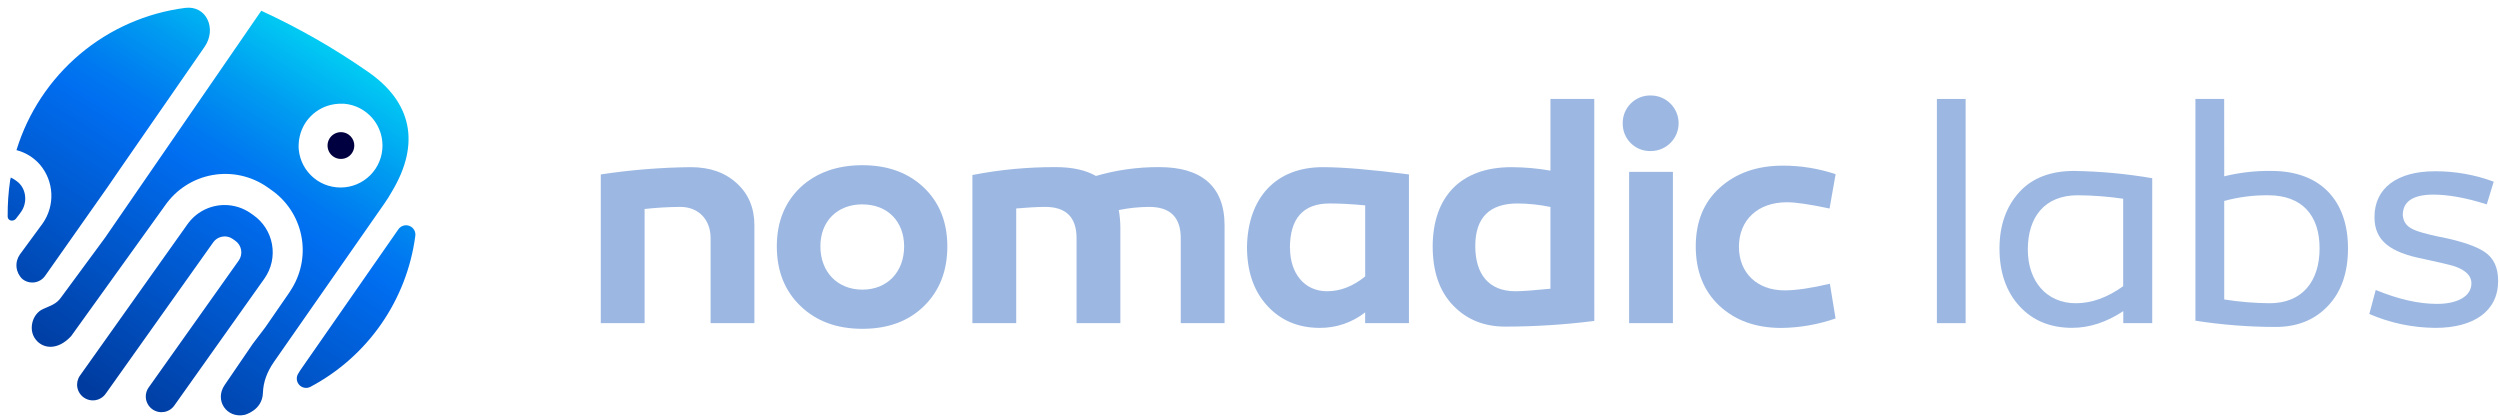
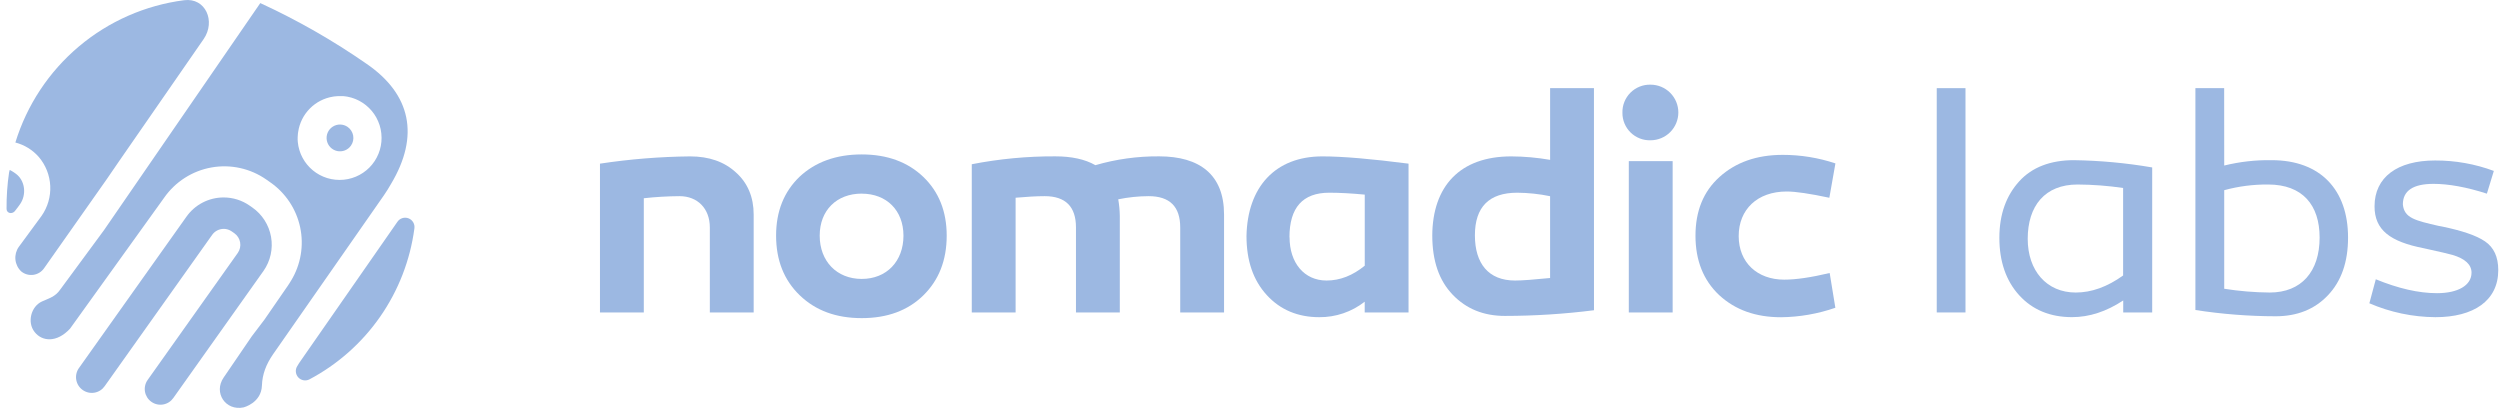
- <svg xmlns="http://www.w3.org/2000/svg" width="325" height="54" viewBox="0 0 325 54" fill="none">
-   <path d="M95.776 23.822C97.292 25.179 98.073 27.026 98.073 29.282V42.008H92.377V30.967C92.377 28.504 90.777 26.898 88.439 26.898C86.889 26.909 85.34 26.999 83.798 27.169V42.008H78.103V22.675C81.975 22.087 85.884 21.772 89.801 21.731C92.285 21.731 94.257 22.426 95.776 23.822Z" fill="#9CB8E2" />
-   <path d="M120.116 24.398C122.129 26.329 123.154 28.873 123.154 32.033C123.154 35.236 122.129 37.821 120.116 39.793C118.104 41.764 115.438 42.746 112.112 42.746C108.787 42.746 106.118 41.762 104.065 39.784C102.012 37.807 100.986 35.228 100.986 32.025C100.986 28.865 102.012 26.329 104.021 24.389C106.075 22.461 108.784 21.476 112.11 21.476C115.435 21.476 118.104 22.469 120.116 24.398ZM112.112 26.567C108.857 26.567 106.652 28.737 106.652 32.027C106.652 35.352 108.868 37.653 112.112 37.653C115.356 37.653 117.537 35.352 117.537 32.027C117.529 28.751 115.353 26.573 112.112 26.573V26.567Z" fill="#9CB8E2" />
-   <path d="M159.193 29.282V42.009H153.497V30.967C153.497 28.255 152.141 26.898 149.39 26.898C148.065 26.904 146.743 27.041 145.444 27.308C145.568 28.025 145.636 28.75 145.647 29.478V42.009H139.951V30.967C139.951 28.255 138.595 26.898 135.883 26.898C134.776 26.898 133.545 26.98 132.107 27.102V42.009H126.412V22.751C129.985 22.052 133.619 21.709 137.261 21.726C139.355 21.726 141.118 22.095 142.474 22.873C145.167 22.088 147.96 21.702 150.765 21.726C155.992 21.731 159.193 24.069 159.193 29.282Z" fill="#9CB8E2" />
-   <path d="M183.164 22.675V42.008H177.468V40.612C175.783 41.933 173.699 42.643 171.558 42.624C168.808 42.624 166.508 41.68 164.742 39.749C162.976 37.818 162.108 35.276 162.108 32.073C162.23 25.713 165.843 21.731 171.96 21.731C174.628 21.731 178.363 22.059 183.164 22.675ZM167.704 32.239C167.704 35.564 169.603 37.861 172.507 37.861C174.27 37.861 175.914 37.205 177.474 35.933V26.697C175.708 26.532 174.189 26.451 172.863 26.451C169.416 26.451 167.692 28.38 167.69 32.239H167.704Z" fill="#9CB8E2" />
-   <path d="M207.26 41.721C203.421 42.209 199.554 42.455 195.684 42.459C192.934 42.459 190.677 41.556 188.903 39.709C187.129 37.861 186.248 35.317 186.248 31.992C186.288 25.629 189.817 21.731 196.508 21.731C198.202 21.738 199.891 21.889 201.559 22.181V12.865H207.255L207.26 41.721ZM191.786 31.992C191.786 35.645 193.549 37.861 196.999 37.861C197.943 37.861 199.462 37.739 201.556 37.533V26.904C200.151 26.613 198.721 26.461 197.287 26.451C193.633 26.451 191.786 28.298 191.786 31.992Z" fill="#9CB8E2" />
-   <path d="M210.954 16.065C210.942 15.582 211.027 15.101 211.207 14.652C211.386 14.203 211.654 13.796 211.996 13.454C212.338 13.112 212.746 12.843 213.195 12.664C213.644 12.485 214.125 12.399 214.608 12.412C215.566 12.412 216.485 12.793 217.162 13.47C217.84 14.148 218.221 15.066 218.221 16.025C218.221 16.983 217.84 17.902 217.162 18.579C216.485 19.257 215.566 19.637 214.608 19.637C214.131 19.652 213.656 19.571 213.211 19.398C212.766 19.225 212.361 18.963 212.02 18.63C211.679 18.296 211.409 17.897 211.225 17.456C211.042 17.016 210.95 16.543 210.954 16.065ZM217.48 42.009H211.784V22.347H217.48V42.009Z" fill="#9CB8E2" />
-   <path d="M237.842 27.107C235.295 26.565 233.448 26.293 232.3 26.293C228.481 26.293 226.062 28.634 226.062 32.081C226.062 35.529 228.484 37.747 231.975 37.747C233.49 37.747 235.46 37.46 237.885 36.885L238.623 41.401C236.354 42.188 233.972 42.604 231.571 42.632C228.286 42.632 225.62 41.688 223.526 39.757C221.473 37.829 220.448 35.244 220.448 32.041C220.448 28.837 221.473 26.293 223.567 24.406C225.661 22.518 228.37 21.533 231.777 21.533C234.106 21.53 236.421 21.905 238.631 22.643L237.842 27.107Z" fill="#9CB8E2" />
-   <path d="M255.531 42.008H251.796V12.865H255.531V42.008Z" fill="#9CB8E2" />
-   <path d="M279.79 23.166V42.008H276.026V40.449C273.856 41.884 271.632 42.619 269.375 42.619C266.543 42.619 264.243 41.675 262.521 39.787C260.799 37.899 259.933 35.393 259.933 32.315C259.933 29.236 260.837 26.82 262.51 24.973C264.184 23.125 266.614 22.222 269.611 22.222C273.023 22.273 276.427 22.589 279.79 23.166ZM263.617 32.445C263.617 36.589 266.079 39.421 269.855 39.421C271.906 39.421 273.958 38.682 276.012 37.205V25.835C274.054 25.548 272.078 25.398 270.099 25.385C265.835 25.385 263.617 28.176 263.617 32.445Z" fill="#9CB8E2" />
-   <path d="M289.15 22.919C291.164 22.422 293.233 22.188 295.307 22.222C301.668 22.222 305.24 26.082 305.24 32.279C305.24 35.439 304.377 37.946 302.611 39.793C300.89 41.601 298.63 42.505 295.831 42.505C292.34 42.5 288.854 42.228 285.405 41.691V12.865H289.142L289.15 22.919ZM289.15 26.122V38.93C291.105 39.24 293.081 39.404 295.06 39.421C299.205 39.421 301.546 36.671 301.546 32.279C301.546 28.051 299.33 25.385 294.854 25.385C292.928 25.368 291.009 25.616 289.15 26.122Z" fill="#9CB8E2" />
-   <path d="M308.844 37.699C311.76 38.889 314.386 39.505 316.808 39.505C319.477 39.505 321.283 38.518 321.283 36.836C321.283 35.811 320.469 35.03 318.82 34.536C318.408 34.413 317.177 34.127 315.126 33.676C310.692 32.814 308.682 31.295 308.682 28.216C308.682 24.441 311.635 22.263 316.547 22.263C319.153 22.252 321.74 22.712 324.183 23.619L323.279 26.573C320.61 25.713 318.272 25.301 316.344 25.301C313.675 25.301 312.362 26.204 312.362 27.97C312.525 29.735 313.963 30.064 317 30.761L317.451 30.842C320.038 31.384 321.885 31.992 323.033 32.773C324.18 33.554 324.758 34.783 324.758 36.508C324.758 40.49 321.557 42.624 316.588 42.624C313.636 42.602 310.719 41.988 308.009 40.818L308.844 37.699Z" fill="#9CB8E2" />
-   <path d="M45.316 17.492C45.033 17.295 44.699 17.186 44.354 17.179C44.01 17.172 43.671 17.268 43.381 17.454C43.091 17.64 42.862 17.907 42.724 18.223C42.587 18.539 42.545 18.888 42.606 19.227C42.667 19.567 42.827 19.88 43.066 20.128C43.305 20.376 43.612 20.548 43.949 20.622C44.285 20.695 44.636 20.667 44.957 20.541C45.277 20.415 45.553 20.197 45.75 19.914C46.013 19.535 46.115 19.067 46.034 18.613C45.953 18.159 45.694 17.756 45.316 17.492Z" fill="#000040" />
-   <path d="M37.985 37.446C37.906 37.579 37.828 37.718 37.741 37.84C37.825 37.709 37.909 37.579 37.985 37.446Z" fill="url(#paint0_linear_3658_11078)" />
-   <path d="M51.774 29.83L39.24 47.84L38.969 48.239C38.914 48.319 38.865 48.402 38.82 48.488L38.779 48.551C38.633 48.774 38.565 49.04 38.585 49.306C38.605 49.573 38.713 49.825 38.892 50.024C39.07 50.223 39.309 50.357 39.572 50.406C39.835 50.455 40.106 50.416 40.344 50.295C44.015 48.35 47.168 45.557 49.541 42.148C51.914 38.739 53.438 34.813 53.987 30.695C54.032 30.421 53.981 30.14 53.844 29.898C53.706 29.656 53.489 29.469 53.23 29.368C52.971 29.267 52.686 29.258 52.421 29.342C52.156 29.426 51.927 29.598 51.774 29.83Z" fill="url(#paint1_linear_3658_11078)" />
-   <path d="M2.055 28.452C2.269 28.216 2.765 27.503 2.765 27.503C3.552 26.358 3.438 24.699 2.426 23.757C2.118 23.487 1.775 23.259 1.407 23.079C1.372 23.191 1.344 23.304 1.322 23.418C1.092 24.981 0.983 26.559 0.997 28.138C0.997 28.699 1.675 28.867 2.055 28.452Z" fill="url(#paint2_linear_3658_11078)" />
-   <path d="M5.185 21.392C6.085 22.448 6.609 23.773 6.674 25.159C6.739 26.545 6.342 27.913 5.545 29.049L2.586 33.077C2.247 33.556 2.091 34.141 2.148 34.725C2.204 35.31 2.47 35.854 2.895 36.258C3.114 36.439 3.367 36.573 3.64 36.65C3.913 36.727 4.199 36.747 4.479 36.708C4.76 36.668 5.03 36.571 5.271 36.422C5.512 36.272 5.719 36.075 5.879 35.841L14.043 24.24L15.573 22.008L26.609 6.07C28.196 3.76 26.856 0.673 24.076 1.026C19.03 1.674 14.277 3.763 10.388 7.042C6.498 10.321 3.635 14.652 2.141 19.515C3.322 19.821 4.382 20.475 5.185 21.392Z" fill="url(#paint3_linear_3658_11078)" />
-   <path d="M47.798 9.306C43.428 6.269 38.8 3.623 33.965 1.4L13.65 30.913L7.954 38.643C7.325 39.559 6.522 39.747 5.592 40.172C4.165 40.823 3.655 42.885 4.626 44.113L4.661 44.16C5.602 45.353 7.504 45.581 9.245 43.701L21.475 26.687C22.191 25.66 23.102 24.785 24.157 24.11C25.212 23.436 26.389 22.976 27.621 22.757C28.854 22.537 30.117 22.563 31.34 22.832C32.562 23.101 33.72 23.608 34.746 24.324L35.289 24.707C37.269 26.092 38.648 28.178 39.148 30.543C39.648 32.907 39.23 35.373 37.979 37.441C37.903 37.574 37.819 37.712 37.735 37.834C37.703 37.88 37.675 37.932 37.643 37.978L37.608 38.03L37.578 38.076L34.497 42.54L32.869 44.683L29.205 50.051C27.849 52.023 29.454 54.428 31.798 53.932C31.798 53.932 34.103 53.354 34.179 51.09C34.228 49.625 34.722 48.342 35.617 47.04L50.025 26.38C50.364 25.889 50.665 25.404 50.939 24.918C54.701 18.65 53.532 13.25 47.798 9.306ZM44.291 24.376C44.103 24.377 43.916 24.367 43.729 24.349C43.667 24.349 43.61 24.33 43.55 24.322C43.426 24.305 43.304 24.292 43.184 24.267C43.111 24.254 43.041 24.232 42.967 24.213C42.894 24.194 42.758 24.164 42.658 24.134C42.558 24.105 42.512 24.08 42.438 24.056C42.365 24.031 42.246 23.991 42.151 23.95C42.056 23.909 42.01 23.882 41.939 23.85C41.869 23.817 41.758 23.766 41.668 23.72C41.578 23.673 41.532 23.638 41.465 23.598C41.397 23.557 41.296 23.5 41.215 23.446L41.023 23.302C40.944 23.245 40.868 23.191 40.795 23.128C40.721 23.066 40.673 23.02 40.61 22.965C40.548 22.911 40.469 22.841 40.404 22.773C40.339 22.705 40.293 22.654 40.239 22.594C40.184 22.534 40.111 22.456 40.049 22.382C39.986 22.309 39.948 22.252 39.9 22.184C39.851 22.116 39.788 22.038 39.734 21.959C39.68 21.881 39.647 21.818 39.604 21.745C39.561 21.672 39.506 21.588 39.463 21.506C39.419 21.425 39.387 21.354 39.352 21.278C39.316 21.203 39.268 21.11 39.232 21.026C39.197 20.942 39.173 20.866 39.143 20.785C39.113 20.703 39.078 20.608 39.051 20.514C39.023 20.419 39.005 20.345 38.986 20.261C38.967 20.177 38.937 20.08 38.918 19.99C38.899 19.901 38.891 19.819 38.877 19.719C38.864 19.619 38.847 19.529 38.839 19.448C38.831 19.366 38.839 19.269 38.823 19.176C38.806 19.084 38.823 19.033 38.823 18.959C38.823 18.932 38.823 18.908 38.823 18.881C38.823 18.854 38.823 18.829 38.823 18.805C38.823 18.734 38.823 18.669 38.839 18.599C38.855 18.528 38.839 18.417 38.858 18.327C38.877 18.238 38.877 18.2 38.888 18.138C39.056 16.99 39.587 15.927 40.402 15.102C41.217 14.278 42.275 13.735 43.42 13.554C43.483 13.554 43.545 13.532 43.607 13.527C43.67 13.521 43.789 13.508 43.879 13.502C43.968 13.497 44.014 13.489 44.082 13.486H44.237C44.31 13.486 44.38 13.486 44.454 13.486C44.527 13.486 44.633 13.486 44.725 13.486C44.817 13.486 44.917 13.508 45.012 13.518L45.283 13.559C45.379 13.575 45.468 13.6 45.555 13.622C45.642 13.643 45.726 13.66 45.807 13.684C45.888 13.708 45.986 13.744 46.078 13.774C46.17 13.803 46.238 13.828 46.317 13.86C46.396 13.893 46.49 13.936 46.575 13.977C46.659 14.018 46.727 14.045 46.802 14.085C46.878 14.126 46.962 14.178 47.044 14.224C47.125 14.27 47.19 14.308 47.258 14.354C47.326 14.4 47.41 14.46 47.486 14.514C47.562 14.568 47.622 14.612 47.687 14.663C47.752 14.715 47.828 14.785 47.895 14.848C47.963 14.91 48.02 14.956 48.08 15.013C48.14 15.07 48.21 15.149 48.273 15.216C48.335 15.284 48.386 15.336 48.441 15.398C48.495 15.46 48.555 15.547 48.614 15.623C48.674 15.699 48.715 15.751 48.761 15.819C48.807 15.886 48.864 15.979 48.913 16.06C48.961 16.141 49.002 16.196 49.04 16.269C49.078 16.342 49.13 16.442 49.173 16.54C49.216 16.638 49.243 16.681 49.276 16.754C49.309 16.828 49.349 16.944 49.385 17.042C49.42 17.14 49.441 17.183 49.466 17.256C49.49 17.329 49.523 17.465 49.55 17.571C49.577 17.677 49.591 17.709 49.604 17.782C49.631 17.902 49.645 18.024 49.664 18.146C49.664 18.205 49.686 18.265 49.691 18.327C49.713 18.514 49.724 18.701 49.724 18.889C49.729 19.606 49.593 20.318 49.322 20.983C49.052 21.647 48.653 22.252 48.148 22.762C47.643 23.271 47.042 23.677 46.38 23.954C45.718 24.231 45.008 24.374 44.291 24.376Z" fill="url(#paint4_linear_3658_11078)" />
-   <path d="M37.741 37.84C37.697 37.905 37.657 37.973 37.613 38.035L37.648 37.983C37.681 37.937 37.708 37.886 37.741 37.84Z" fill="url(#paint5_linear_3658_11078)" />
-   <path d="M37.741 37.84C37.697 37.905 37.657 37.973 37.613 38.035L37.648 37.983C37.681 37.937 37.708 37.886 37.741 37.84Z" fill="url(#paint6_linear_3658_11078)" />
-   <path d="M29.205 30.733C29.58 30.733 29.945 30.849 30.252 31.064L30.591 31.3C30.989 31.58 31.26 32.006 31.345 32.486C31.43 32.965 31.322 33.458 31.044 33.858L19.322 50.376C19.168 50.595 19.059 50.843 19.001 51.105C18.943 51.366 18.938 51.637 18.985 51.901C19.031 52.164 19.13 52.416 19.274 52.642C19.419 52.868 19.606 53.063 19.826 53.216C20.045 53.369 20.293 53.478 20.555 53.536C20.816 53.594 21.087 53.599 21.351 53.553C21.614 53.506 21.866 53.407 22.092 53.263C22.318 53.119 22.513 52.931 22.666 52.711L34.388 36.193C34.833 35.556 35.148 34.838 35.316 34.08C35.483 33.321 35.499 32.537 35.363 31.772C35.228 31.007 34.943 30.276 34.524 29.622C34.106 28.967 33.563 28.401 32.926 27.956L32.587 27.72C31.596 27.025 30.415 26.653 29.205 26.654C28.252 26.653 27.313 26.882 26.467 27.322C25.622 27.762 24.895 28.4 24.35 29.182L10.39 48.835C10.236 49.055 10.127 49.303 10.069 49.564C10.012 49.826 10.006 50.096 10.053 50.36C10.1 50.624 10.198 50.876 10.343 51.101C10.487 51.327 10.674 51.522 10.894 51.675C11.114 51.83 11.362 51.941 11.625 52C11.887 52.059 12.159 52.065 12.424 52.019C12.688 51.972 12.942 51.874 13.168 51.729C13.395 51.585 13.591 51.397 13.745 51.176L27.705 31.523C27.875 31.279 28.101 31.081 28.364 30.944C28.627 30.808 28.919 30.737 29.216 30.739" fill="url(#paint7_linear_3658_11078)" />
+ <svg xmlns="http://www.w3.org/2000/svg" width="380" height="62" viewBox="0 0 380 62" fill="none">
+   <path d="M111.871 26.218C113.644 27.804 114.558 29.965 114.558 32.605V47.492H107.895V34.575C107.895 31.694 106.023 29.816 103.288 29.816C101.474 29.828 99.662 29.934 97.859 30.133V47.492H91.196V24.875C95.726 24.188 100.299 23.819 104.881 23.771C107.787 23.771 110.094 24.584 111.871 26.218Z" fill="#9CB8E2" />
+   <path d="M140.344 26.89C142.699 29.149 143.898 32.126 143.898 35.822C143.898 39.569 142.699 42.593 140.344 44.9C137.99 47.206 134.871 48.355 130.981 48.355C127.091 48.355 123.969 47.203 121.567 44.89C119.165 42.577 117.966 39.56 117.966 35.812C117.966 32.116 119.165 29.149 121.516 26.881C123.918 24.625 127.088 23.473 130.978 23.473C134.868 23.473 137.99 24.634 140.344 26.89ZM130.981 29.429C127.174 29.429 124.594 31.967 124.594 35.816C124.594 39.706 127.186 42.396 130.981 42.396C134.776 42.396 137.327 39.706 137.327 35.816C137.317 31.983 134.773 29.435 130.981 29.435V29.429Z" fill="#9CB8E2" />
+   <path d="M186.056 32.605V47.492H179.393V34.575C179.393 31.402 177.807 29.816 174.589 29.816C173.038 29.822 171.492 29.983 169.973 30.295C170.118 31.133 170.198 31.982 170.211 32.833V47.492H163.548V34.575C163.548 31.402 161.961 29.816 158.788 29.816C157.494 29.816 156.053 29.911 154.372 30.054V47.492H147.709V24.964C151.889 24.147 156.14 23.745 160.4 23.765C162.85 23.765 164.912 24.196 166.498 25.107C169.649 24.189 172.917 23.737 176.198 23.765C182.312 23.771 186.056 26.506 186.056 32.605Z" fill="#9CB8E2" />
+   <path d="M214.098 24.875V47.492H207.435V45.858C205.464 47.404 203.026 48.234 200.521 48.212C197.304 48.212 194.614 47.108 192.548 44.849C190.482 42.59 189.467 39.617 189.467 35.87C189.61 28.429 193.836 23.771 200.991 23.771C204.113 23.771 208.482 24.155 214.098 24.875ZM196.013 36.063C196.013 39.953 198.234 42.64 201.632 42.64C203.694 42.64 205.617 41.873 207.442 40.385V29.581C205.376 29.387 203.599 29.292 202.048 29.292C198.016 29.292 195.999 31.549 195.997 36.063H196.013Z" fill="#9CB8E2" />
+   <path d="M242.286 47.156C237.795 47.726 233.272 48.014 228.744 48.019C225.527 48.019 222.887 46.962 220.812 44.801C218.737 42.641 217.706 39.664 217.706 35.774C217.753 28.331 221.881 23.771 229.709 23.771C231.69 23.78 233.666 23.956 235.617 24.298V13.399H242.28L242.286 47.156ZM224.185 35.774C224.185 40.048 226.247 42.641 230.283 42.641C231.387 42.641 233.164 42.498 235.614 42.257V29.822C233.97 29.482 232.298 29.305 230.62 29.292C226.346 29.292 224.185 31.453 224.185 35.774V35.774Z" fill="#9CB8E2" />
+   <path d="M246.608 17.143C246.593 16.578 246.693 16.015 246.903 15.49C247.112 14.965 247.427 14.488 247.827 14.088C248.226 13.688 248.703 13.374 249.229 13.165C249.754 12.955 250.316 12.854 250.882 12.869C252.003 12.869 253.077 13.315 253.87 14.107C254.663 14.9 255.108 15.975 255.108 17.096C255.108 18.216 254.663 19.291 253.87 20.084C253.077 20.877 252.003 21.322 250.882 21.322C250.324 21.34 249.768 21.244 249.248 21.041C248.728 20.839 248.254 20.533 247.854 20.143C247.455 19.753 247.139 19.286 246.925 18.77C246.711 18.255 246.603 17.701 246.608 17.143V17.143ZM254.242 47.492H247.579V24.492H254.242V47.492Z" fill="#9CB8E2" />
+   <path d="M278.061 30.06C275.081 29.425 272.921 29.108 271.578 29.108C267.111 29.108 264.281 31.846 264.281 35.879C264.281 39.912 267.114 42.507 271.198 42.507C272.97 42.507 275.275 42.171 278.111 41.498L278.974 46.781C276.32 47.702 273.534 48.189 270.725 48.221C266.883 48.221 263.764 47.117 261.314 44.858C258.912 42.602 257.713 39.578 257.713 35.831C257.713 32.084 258.912 29.108 261.362 26.9C263.811 24.691 266.981 23.54 270.966 23.54C273.691 23.536 276.399 23.974 278.984 24.837L278.061 30.06Z" fill="#9CB8E2" />
+   <path d="M298.754 47.492H294.385V13.399H298.754V47.492Z" fill="#9CB8E2" />
+   <path d="M327.133 25.45V47.492H322.729V45.667C320.19 47.346 317.589 48.206 314.949 48.206C311.636 48.206 308.946 47.101 306.931 44.893C304.916 42.685 303.904 39.753 303.904 36.152C303.904 32.551 304.96 29.724 306.918 27.563C308.876 25.402 311.719 24.346 315.225 24.346C319.217 24.405 323.198 24.774 327.133 25.45V25.45ZM308.213 36.304C308.213 41.152 311.094 44.465 315.51 44.465C317.909 44.465 320.31 43.601 322.713 41.873V28.572C320.422 28.236 318.111 28.06 315.796 28.045C310.808 28.045 308.213 31.31 308.213 36.304V36.304Z" fill="#9CB8E2" />
+   <path d="M338.082 25.161C340.438 24.58 342.859 24.306 345.285 24.346C352.725 24.346 356.904 28.861 356.904 36.111C356.904 39.807 355.895 42.739 353.829 44.9C351.816 47.015 349.172 48.073 345.897 48.073C341.813 48.066 337.736 47.748 333.701 47.121V13.399H338.073L338.082 25.161ZM338.082 28.908V43.891C340.369 44.253 342.68 44.445 344.996 44.465C349.844 44.465 352.582 41.248 352.582 36.111C352.582 31.164 349.99 28.045 344.755 28.045C342.502 28.026 340.256 28.316 338.082 28.908V28.908Z" fill="#9CB8E2" />
+   <path d="M361.121 42.45C364.532 43.843 367.603 44.563 370.436 44.563C373.558 44.563 375.672 43.408 375.672 41.441C375.672 40.242 374.72 39.328 372.791 38.751C372.308 38.607 370.868 38.272 368.469 37.745C363.281 36.736 360.93 34.959 360.93 31.358C360.93 26.941 364.386 24.393 370.132 24.393C373.18 24.381 376.206 24.918 379.063 25.98L378.007 29.435C374.885 28.429 372.15 27.947 369.894 27.947C366.772 27.947 365.236 29.003 365.236 31.069C365.426 33.135 367.108 33.519 370.662 34.334L371.188 34.429C374.215 35.064 376.376 35.774 377.718 36.688C379.06 37.602 379.736 39.039 379.736 41.057C379.736 45.715 375.992 48.212 370.179 48.212C366.726 48.187 363.314 47.468 360.143 46.099L361.121 42.45Z" fill="#9CB8E2" />
+   <path d="M52.842 19.295C52.512 19.064 52.12 18.937 51.717 18.929C51.314 18.921 50.918 19.033 50.579 19.251C50.239 19.468 49.972 19.781 49.811 20.15C49.649 20.52 49.601 20.928 49.672 21.325C49.743 21.722 49.93 22.089 50.21 22.379C50.489 22.669 50.849 22.87 51.243 22.956C51.636 23.042 52.047 23.009 52.422 22.862C52.797 22.715 53.12 22.459 53.35 22.128C53.658 21.685 53.778 21.138 53.682 20.607C53.587 20.076 53.285 19.604 52.842 19.295Z" fill="#9CB8E2" />
+   <path d="M44.266 42.638C44.174 42.794 44.082 42.956 43.98 43.098C44.079 42.946 44.177 42.794 44.266 42.638Z" fill="url(#paint0_linear_4157_13779)" />
+   <path d="M60.397 33.728L45.735 54.797L45.418 55.263C45.353 55.356 45.295 55.454 45.243 55.555L45.196 55.628C45.024 55.889 44.944 56.2 44.968 56.512C44.992 56.824 45.118 57.119 45.327 57.352C45.536 57.584 45.815 57.741 46.123 57.799C46.43 57.856 46.748 57.81 47.026 57.668C51.32 55.394 55.009 52.126 57.785 48.138C60.561 44.15 62.344 39.557 62.986 34.741C63.038 34.42 62.979 34.09 62.818 33.808C62.657 33.525 62.404 33.306 62.101 33.188C61.798 33.069 61.463 33.059 61.153 33.157C60.843 33.255 60.576 33.457 60.397 33.728V33.728Z" fill="#9CB8E2" />
+   <path d="M2.235 32.117C2.485 31.841 3.066 31.006 3.066 31.006C3.986 29.667 3.853 27.726 2.669 26.625C2.309 26.308 1.907 26.042 1.476 25.831C1.436 25.962 1.403 26.094 1.378 26.228C1.109 28.056 0.981 29.901 0.997 31.749C0.997 32.406 1.79 32.602 2.235 32.117Z" fill="#9CB8E2" />
+   <path d="M5.896 23.858C6.949 25.093 7.562 26.643 7.638 28.264C7.715 29.885 7.25 31.486 6.318 32.815L2.856 37.526C2.459 38.087 2.277 38.771 2.343 39.455C2.41 40.138 2.72 40.775 3.218 41.248C3.473 41.46 3.77 41.616 4.089 41.706C4.408 41.797 4.743 41.82 5.071 41.774C5.399 41.728 5.715 41.614 5.997 41.439C6.278 41.265 6.521 41.033 6.708 40.76L16.259 27.189L18.048 24.578L30.959 5.934C32.815 3.231 31.247 -0.38 27.995 0.032C22.092 0.791 16.533 3.235 11.982 7.071C7.432 10.907 4.083 15.973 2.336 21.662C3.717 22.019 4.957 22.784 5.896 23.858Z" fill="#9CB8E2" />
+   <path d="M55.745 9.719C50.634 6.166 45.219 3.071 39.564 0.47L15.799 34.995L9.136 44.038C8.4 45.11 7.46 45.329 6.372 45.827C4.703 46.589 4.107 49 5.242 50.437L5.284 50.491C6.385 51.887 8.609 52.154 10.646 49.955L24.953 30.051C25.79 28.85 26.857 27.826 28.09 27.037C29.324 26.249 30.701 25.71 32.143 25.454C33.584 25.197 35.062 25.227 36.492 25.542C37.922 25.856 39.277 26.45 40.477 27.288L41.112 27.735C43.428 29.356 45.042 31.796 45.627 34.562C46.211 37.328 45.722 40.213 44.26 42.632C44.171 42.787 44.072 42.949 43.974 43.092C43.936 43.146 43.904 43.206 43.866 43.26L43.825 43.32L43.79 43.374L40.186 48.597L38.282 51.103L33.995 57.383C32.409 59.689 34.287 62.504 37.029 61.923C37.029 61.923 39.725 61.247 39.814 58.598C39.871 56.885 40.449 55.384 41.496 53.861L58.35 29.693C58.747 29.119 59.099 28.551 59.42 27.983C63.82 20.65 62.453 14.333 55.745 9.719ZM51.643 27.348C51.423 27.349 51.204 27.338 50.986 27.316C50.913 27.316 50.846 27.294 50.777 27.285C50.631 27.265 50.488 27.25 50.348 27.221C50.263 27.205 50.18 27.18 50.094 27.158C50.009 27.136 49.85 27.101 49.733 27.066C49.615 27.031 49.562 27.002 49.476 26.974C49.39 26.945 49.251 26.898 49.139 26.85C49.028 26.802 48.974 26.771 48.892 26.733C48.809 26.694 48.679 26.634 48.575 26.58C48.47 26.526 48.416 26.485 48.337 26.437C48.257 26.39 48.14 26.323 48.045 26.26L47.819 26.092C47.727 26.025 47.639 25.962 47.553 25.889C47.467 25.816 47.41 25.762 47.337 25.698C47.264 25.635 47.172 25.552 47.096 25.473C47.02 25.393 46.966 25.333 46.903 25.264C46.839 25.194 46.753 25.102 46.681 25.016C46.608 24.93 46.563 24.864 46.506 24.784C46.449 24.705 46.376 24.613 46.312 24.521C46.249 24.429 46.211 24.356 46.16 24.27C46.109 24.185 46.046 24.086 45.995 23.991C45.944 23.896 45.906 23.813 45.865 23.725C45.824 23.636 45.767 23.528 45.725 23.43C45.684 23.331 45.656 23.242 45.621 23.147C45.586 23.052 45.545 22.941 45.513 22.83C45.481 22.719 45.459 22.633 45.437 22.535C45.414 22.436 45.38 22.322 45.357 22.218C45.335 22.113 45.326 22.018 45.31 21.9C45.294 21.783 45.275 21.678 45.265 21.583C45.256 21.488 45.265 21.373 45.246 21.266C45.227 21.158 45.246 21.097 45.246 21.012C45.246 20.98 45.246 20.951 45.246 20.92C45.246 20.888 45.246 20.86 45.246 20.831C45.246 20.748 45.246 20.672 45.265 20.59C45.284 20.507 45.265 20.377 45.288 20.273C45.31 20.168 45.31 20.123 45.322 20.05C45.52 18.708 46.14 17.464 47.094 16.5C48.048 15.535 49.285 14.9 50.624 14.688C50.697 14.688 50.77 14.663 50.843 14.656C50.916 14.65 51.056 14.634 51.161 14.628C51.265 14.622 51.319 14.612 51.399 14.609H51.579C51.665 14.609 51.748 14.609 51.833 14.609C51.919 14.609 52.043 14.609 52.151 14.609C52.258 14.609 52.376 14.634 52.487 14.647L52.804 14.694C52.915 14.714 53.02 14.742 53.121 14.768C53.223 14.793 53.321 14.812 53.416 14.841C53.512 14.869 53.626 14.91 53.734 14.945C53.842 14.98 53.921 15.009 54.013 15.047C54.105 15.085 54.216 15.136 54.315 15.183C54.413 15.231 54.492 15.262 54.581 15.31C54.67 15.358 54.768 15.418 54.863 15.472C54.959 15.526 55.035 15.57 55.114 15.624C55.193 15.678 55.292 15.748 55.38 15.811C55.469 15.875 55.539 15.926 55.615 15.986C55.691 16.046 55.78 16.129 55.86 16.202C55.939 16.275 56.006 16.329 56.075 16.395C56.145 16.462 56.228 16.554 56.301 16.633C56.374 16.712 56.434 16.773 56.497 16.846C56.561 16.919 56.631 17.02 56.7 17.109C56.77 17.198 56.818 17.258 56.872 17.338C56.926 17.417 56.992 17.525 57.05 17.62C57.107 17.715 57.154 17.779 57.199 17.864C57.243 17.95 57.303 18.067 57.354 18.182C57.405 18.296 57.437 18.346 57.475 18.432C57.513 18.518 57.56 18.654 57.602 18.768C57.643 18.883 57.668 18.933 57.697 19.019C57.725 19.105 57.763 19.264 57.795 19.387C57.827 19.511 57.843 19.549 57.859 19.635C57.89 19.774 57.906 19.917 57.928 20.06C57.928 20.13 57.954 20.2 57.96 20.273C57.986 20.491 57.998 20.71 57.998 20.929C58.005 21.769 57.845 22.601 57.528 23.378C57.212 24.156 56.745 24.863 56.155 25.46C55.564 26.056 54.861 26.53 54.087 26.854C53.313 27.178 52.482 27.346 51.643 27.348Z" fill="#9CB8E2" />
+   <path d="M43.98 43.098C43.93 43.174 43.882 43.253 43.831 43.326L43.873 43.266C43.911 43.212 43.943 43.152 43.98 43.098Z" fill="#9CB8E2" />
+   <path d="M43.98 43.098C43.93 43.174 43.882 43.253 43.831 43.326L43.873 43.266C43.911 43.212 43.943 43.152 43.98 43.098Z" fill="#9CB8E2" />
+   <path d="M33.995 34.785C34.434 34.785 34.861 34.92 35.22 35.172L35.617 35.448C36.083 35.776 36.4 36.274 36.499 36.835C36.598 37.395 36.472 37.973 36.147 38.44L22.433 57.763C22.254 58.02 22.126 58.309 22.059 58.615C21.991 58.922 21.985 59.238 22.039 59.547C22.094 59.855 22.209 60.15 22.378 60.414C22.547 60.678 22.766 60.906 23.024 61.085C23.28 61.265 23.57 61.392 23.876 61.46C24.182 61.528 24.498 61.534 24.807 61.479C25.116 61.424 25.41 61.309 25.674 61.14C25.938 60.971 26.166 60.752 26.346 60.495L40.059 41.172C40.579 40.427 40.948 39.587 41.144 38.699C41.339 37.812 41.358 36.895 41.2 36C41.041 35.105 40.707 34.25 40.218 33.484C39.729 32.718 39.094 32.056 38.349 31.536L37.952 31.26C36.793 30.447 35.411 30.012 33.995 30.013V30.013C32.88 30.011 31.782 30.279 30.793 30.794C29.804 31.309 28.954 32.056 28.316 32.97L11.985 55.961C11.805 56.218 11.678 56.507 11.61 56.813C11.543 57.119 11.536 57.436 11.591 57.744C11.646 58.053 11.761 58.348 11.93 58.612C12.099 58.876 12.318 59.104 12.575 59.283V59.283C12.832 59.465 13.123 59.594 13.43 59.663C13.736 59.731 14.054 59.739 14.364 59.685C14.674 59.631 14.97 59.516 15.236 59.346C15.501 59.177 15.73 58.957 15.91 58.699L32.241 35.708C32.439 35.424 32.703 35.191 33.011 35.032C33.319 34.872 33.661 34.789 34.008 34.791" fill="#9CB8E2" />
  <defs>
-     <linearGradient id="paint0_linear_3658_11078" x1="53.32" y1="12.992" x2="24.811" y2="58.459" gradientUnits="userSpaceOnUse">
-       <stop stop-color="#01CAF3" />
-       <stop offset="0.18" stop-color="#009BF1" />
-       <stop offset="0.33" stop-color="#007AF0" />
-       <stop offset="0.41" stop-color="#006EF0" />
-       <stop offset="0.52" stop-color="#0064E1" />
-       <stop offset="1" stop-color="#003CA0" />
-     </linearGradient>
-     <linearGradient id="paint1_linear_3658_11078" x1="61.305" y1="17.999" x2="32.799" y2="63.466" gradientUnits="userSpaceOnUse">
-       <stop stop-color="#01CAF3" />
-       <stop offset="0.18" stop-color="#009BF1" />
-       <stop offset="0.33" stop-color="#007AF0" />
-       <stop offset="0.41" stop-color="#006EF0" />
-       <stop offset="0.52" stop-color="#0064E1" />
-       <stop offset="1" stop-color="#003CA0" />
-     </linearGradient>
-     <linearGradient id="paint2_linear_3658_11078" x1="22.08" y1="-6.593" x2="-6.429" y2="38.873" gradientUnits="userSpaceOnUse">
-       <stop stop-color="#01CAF3" />
-       <stop offset="0.18" stop-color="#009BF1" />
-       <stop offset="0.33" stop-color="#007AF0" />
-       <stop offset="0.41" stop-color="#006EF0" />
-       <stop offset="0.52" stop-color="#0064E1" />
-       <stop offset="1" stop-color="#003CA0" />
-     </linearGradient>
-     <linearGradient id="paint3_linear_3658_11078" x1="24.89" y1="-4.833" x2="-3.617" y2="40.633" gradientUnits="userSpaceOnUse">
-       <stop stop-color="#01CAF3" />
-       <stop offset="0.18" stop-color="#009BF1" />
-       <stop offset="0.33" stop-color="#007AF0" />
-       <stop offset="0.41" stop-color="#006EF0" />
-       <stop offset="0.52" stop-color="#0064E1" />
-       <stop offset="1" stop-color="#003CA0" />
-     </linearGradient>
-     <linearGradient id="paint4_linear_3658_11078" x1="44.02" y1="7.164" x2="15.513" y2="52.63" gradientUnits="userSpaceOnUse">
-       <stop stop-color="#01CAF3" />
-       <stop offset="0.18" stop-color="#009BF1" />
-       <stop offset="0.33" stop-color="#007AF0" />
-       <stop offset="0.41" stop-color="#006EF0" />
-       <stop offset="0.52" stop-color="#0064E1" />
-       <stop offset="1" stop-color="#003CA0" />
-     </linearGradient>
-     <linearGradient id="paint5_linear_3658_11078" x1="53.318" y1="12.992" x2="24.811" y2="58.459" gradientUnits="userSpaceOnUse">
-       <stop stop-color="#01CAF3" />
-       <stop offset="0.18" stop-color="#009BF1" />
-       <stop offset="0.33" stop-color="#007AF0" />
-       <stop offset="0.41" stop-color="#006EF0" />
-       <stop offset="0.52" stop-color="#0064E1" />
-       <stop offset="1" stop-color="#003CA0" />
-     </linearGradient>
-     <linearGradient id="paint6_linear_3658_11078" x1="53.318" y1="12.992" x2="24.811" y2="58.459" gradientUnits="userSpaceOnUse">
-       <stop stop-color="#01CAF3" />
-       <stop offset="0.18" stop-color="#009BF1" />
-       <stop offset="0.33" stop-color="#007AF0" />
-       <stop offset="0.41" stop-color="#006EF0" />
-       <stop offset="0.52" stop-color="#0064E1" />
-       <stop offset="1" stop-color="#003CA0" />
-     </linearGradient>
-     <linearGradient id="paint7_linear_3658_11078" x1="44.405" y1="7.405" x2="15.899" y2="52.871" gradientUnits="userSpaceOnUse">
+     <linearGradient id="paint0_linear_4157_13779" x1="62.205" y1="14.031" x2="28.855" y2="67.218" gradientUnits="userSpaceOnUse">
      <stop stop-color="#01CAF3" />
      <stop offset="0.18" stop-color="#009BF1" />
      <stop offset="0.33" stop-color="#007AF0" />
      <stop offset="0.41" stop-color="#006EF0" />
      <stop offset="0.52" stop-color="#0064E1" />
      <stop offset="1" stop-color="#003CA0" />
    </linearGradient>
  </defs>
</svg>
